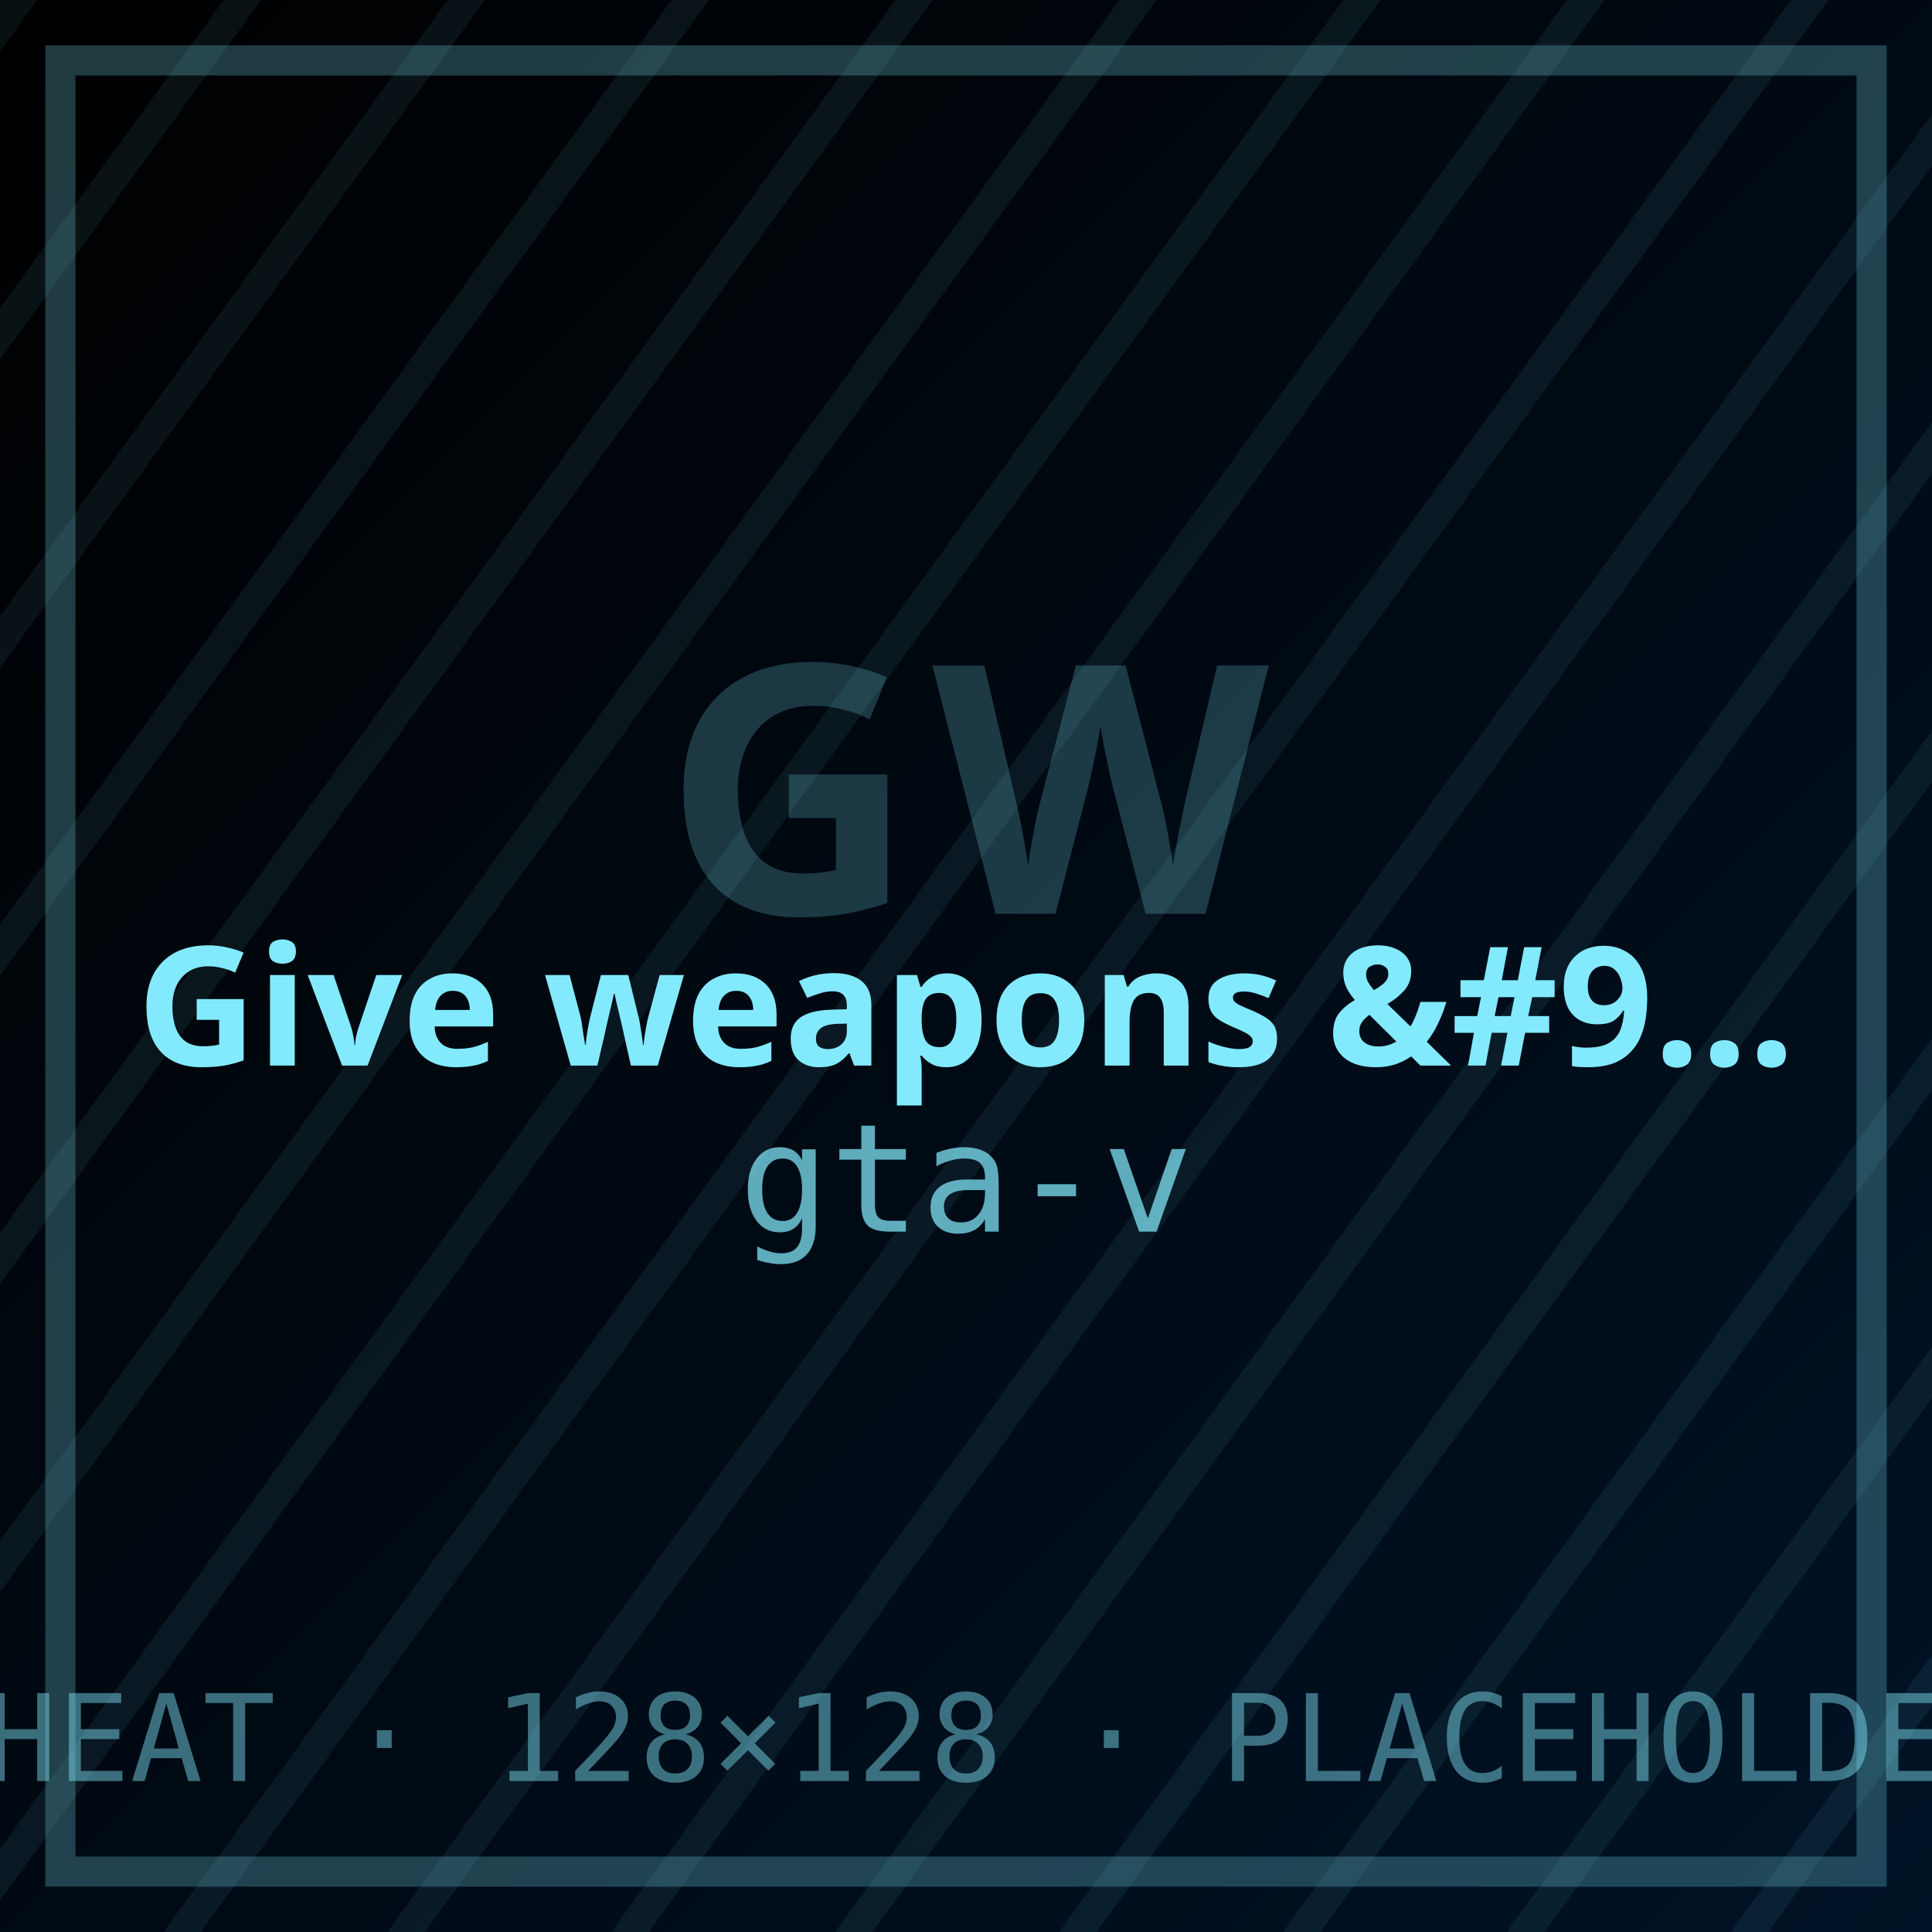
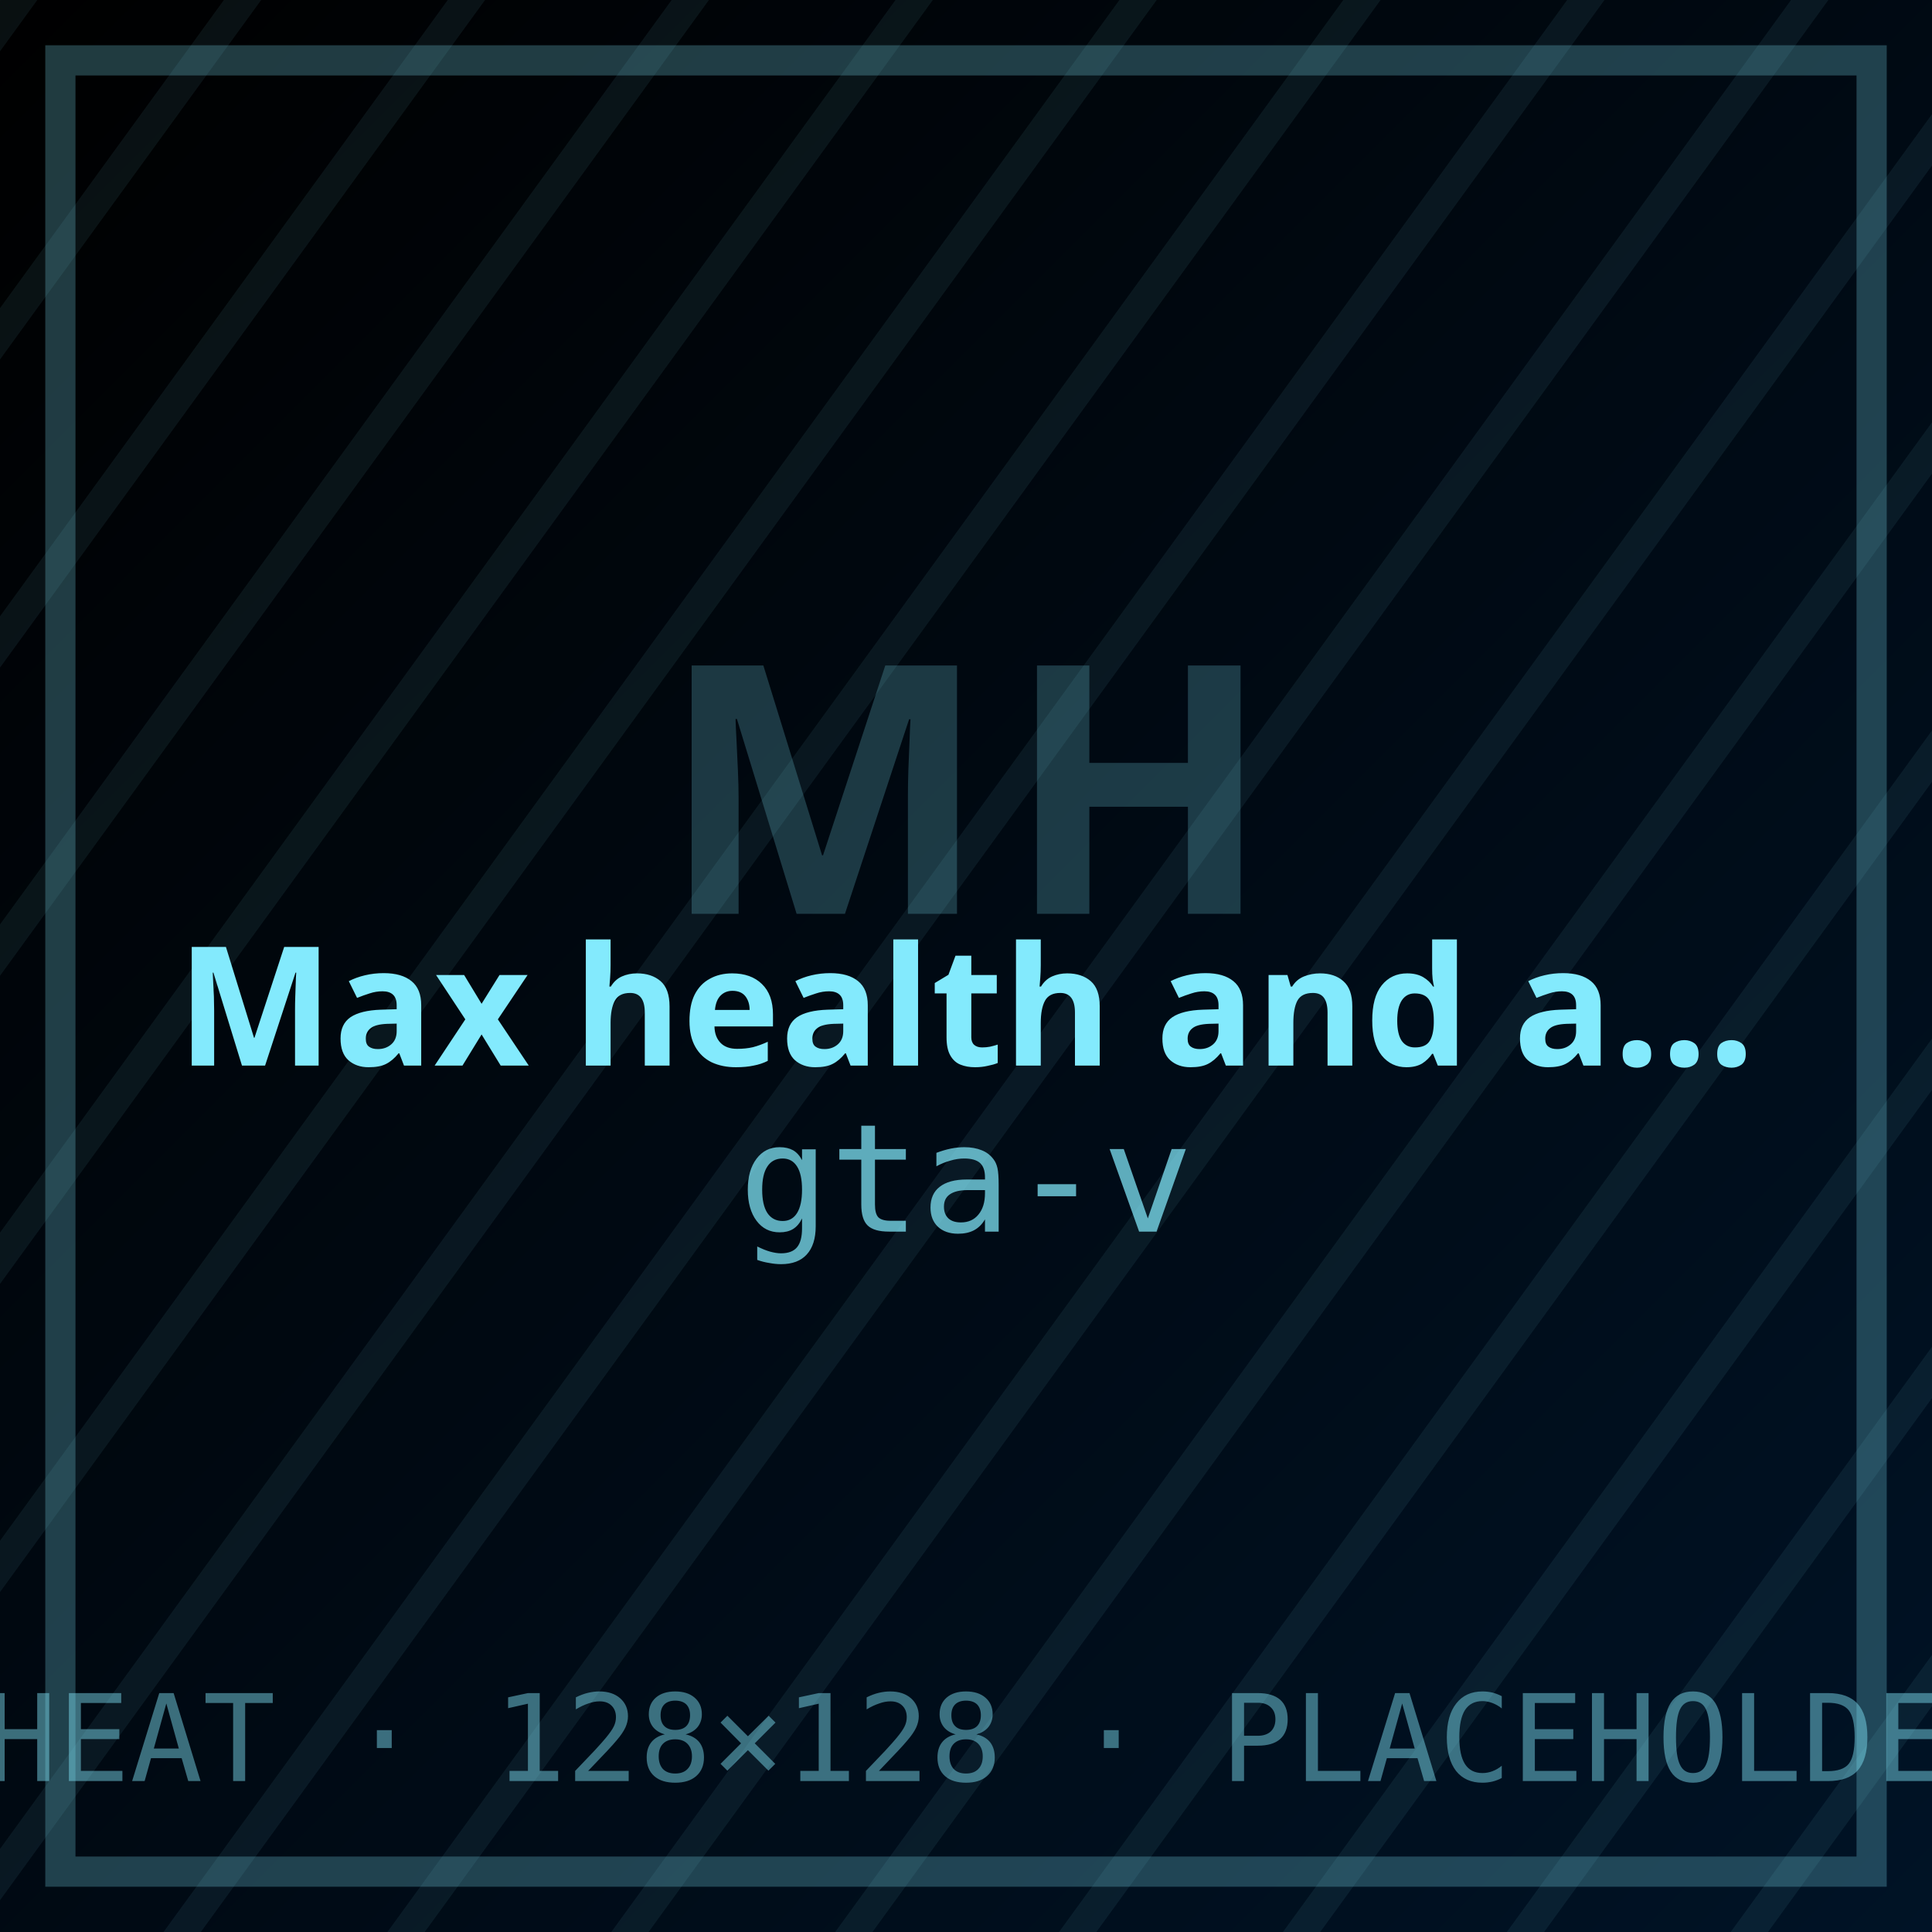
- <svg xmlns="http://www.w3.org/2000/svg" width="128" height="128" viewBox="0 0 128 128" role="img" aria-label="Give weapons &amp;#91; 2 &amp;#93; — placeholder image">
+ <svg xmlns="http://www.w3.org/2000/svg" width="128" height="128" viewBox="0 0 128 128" role="img" aria-label="Max health and armor — placeholder image">
  <defs>
    <linearGradient id="g" x1="0" y1="0" x2="1" y2="1">
      <stop offset="0" stop-color="#000000" />
      <stop offset="1" stop-color="#001326" />
    </linearGradient>
    <pattern id="p" width="12" height="12" patternUnits="userSpaceOnUse" patternTransform="rotate(36)">
      <rect width="2" height="12" fill="#83eafd" opacity="0.07" />
    </pattern>
  </defs>
  <rect width="128" height="128" fill="url(#g)" />
  <rect width="128" height="128" fill="url(#p)" />
  <rect x="4" y="4" width="120" height="120" fill="none" stroke="#83eafd" stroke-opacity="0.25" stroke-width="2" />
-   <text x="64" y="60.544" text-anchor="middle" font-family="ui-sans-serif,system-ui,sans-serif" font-weight="800" font-size="23.04" fill="#83eafd" fill-opacity="0.22" letter-spacing="1.152">GW</text>
-   <text x="64" y="70.6" text-anchor="middle" font-family="ui-sans-serif,system-ui,sans-serif" font-weight="700" font-size="11" fill="#83eafd">Give weapons &amp;#9…</text>
+   <text x="64" y="60.544" text-anchor="middle" font-family="ui-sans-serif,system-ui,sans-serif" font-weight="800" font-size="23.04" fill="#83eafd" fill-opacity="0.22" letter-spacing="1.152">MH</text>
+   <text x="64" y="70.6" text-anchor="middle" font-family="ui-sans-serif,system-ui,sans-serif" font-weight="700" font-size="11" fill="#83eafd">Max health and a…</text>
  <text x="64" y="81.6" text-anchor="middle" font-family="ui-monospace,SFMono-Regular,monospace" font-size="10" fill="#83eafd" fill-opacity="0.72">gta-v</text>
  <text x="64" y="118" text-anchor="middle" font-family="ui-monospace,SFMono-Regular,monospace" font-size="8" fill="#83eafd" fill-opacity="0.45">CHEAT · 128×128 · PLACEHOLDER</text>
</svg>
